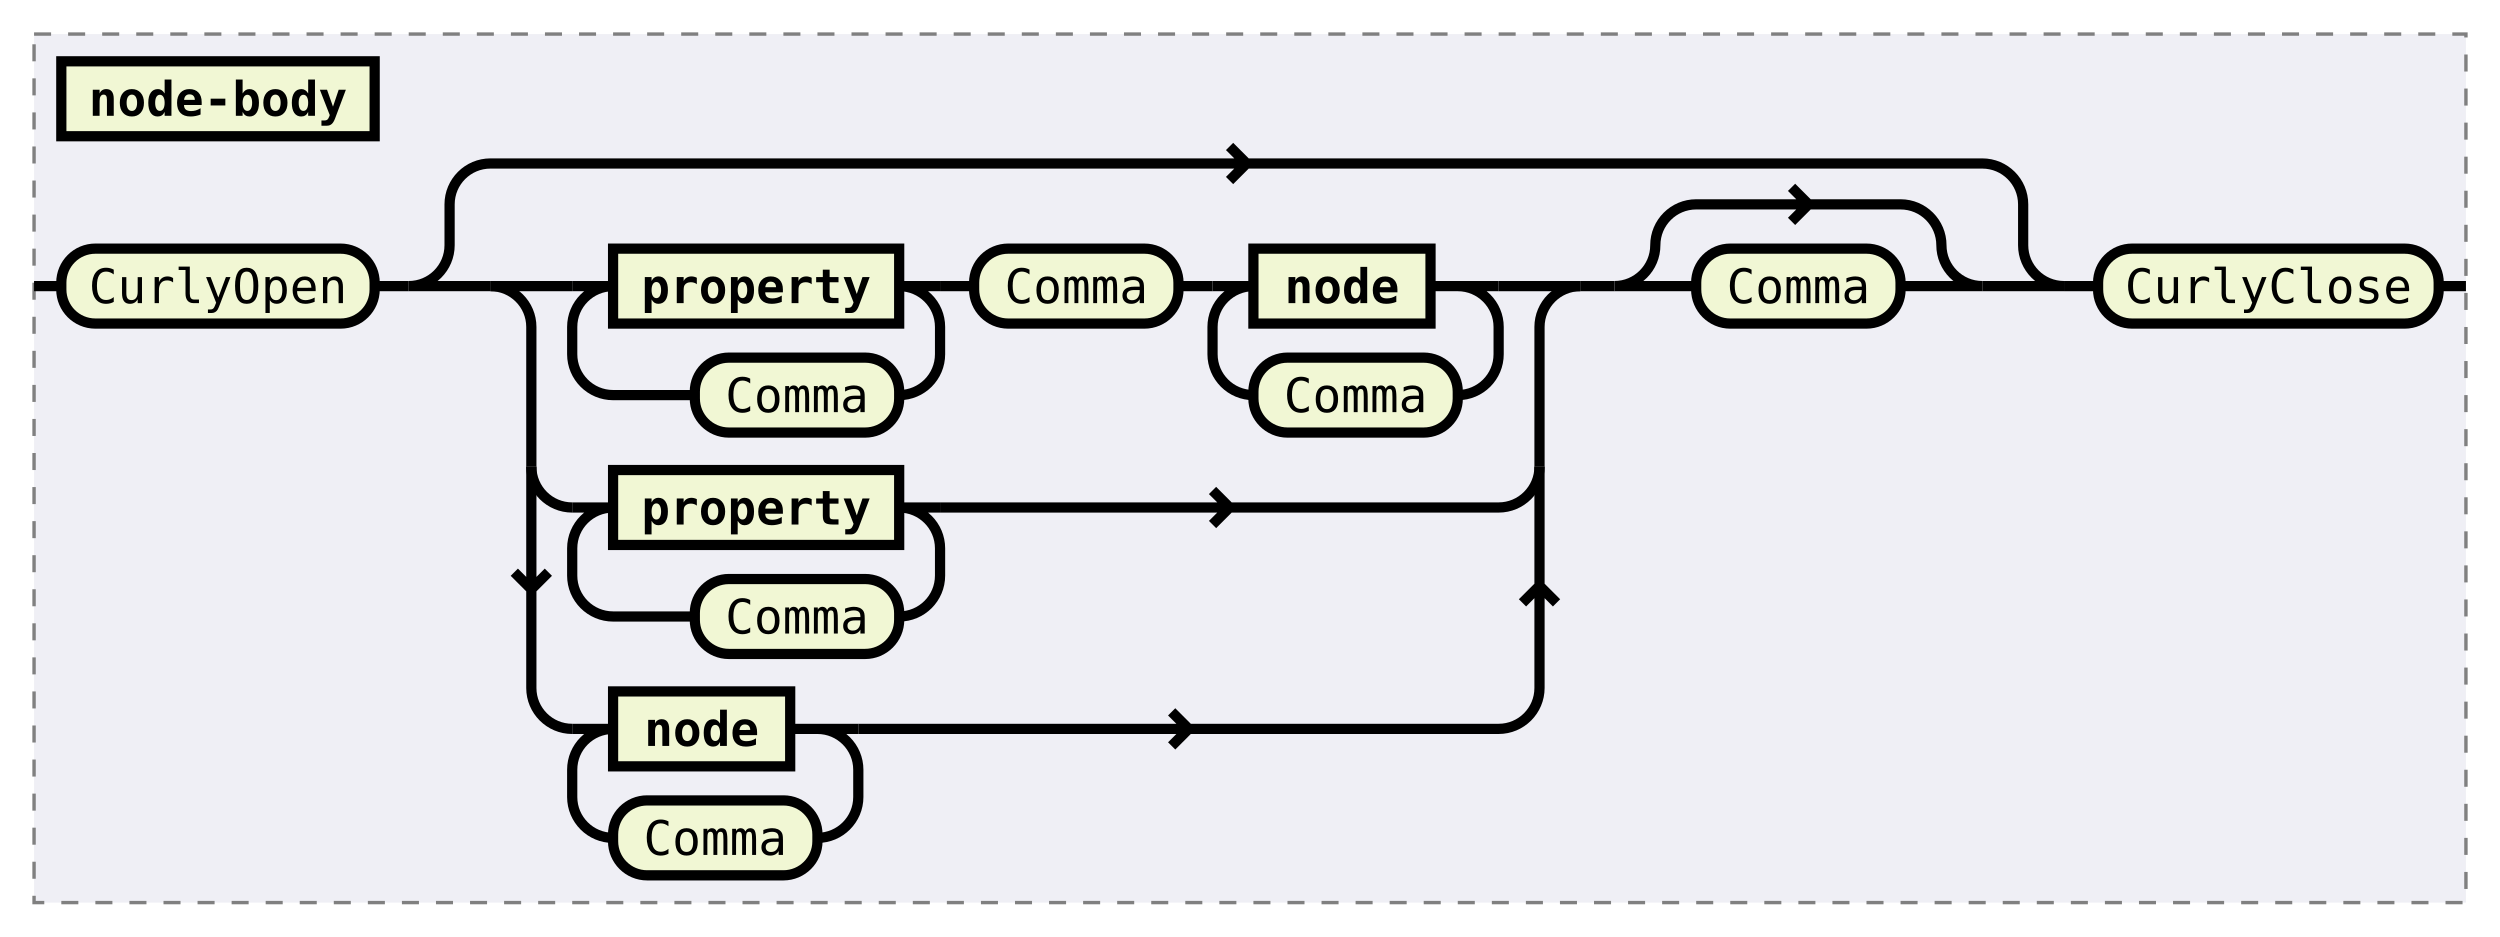
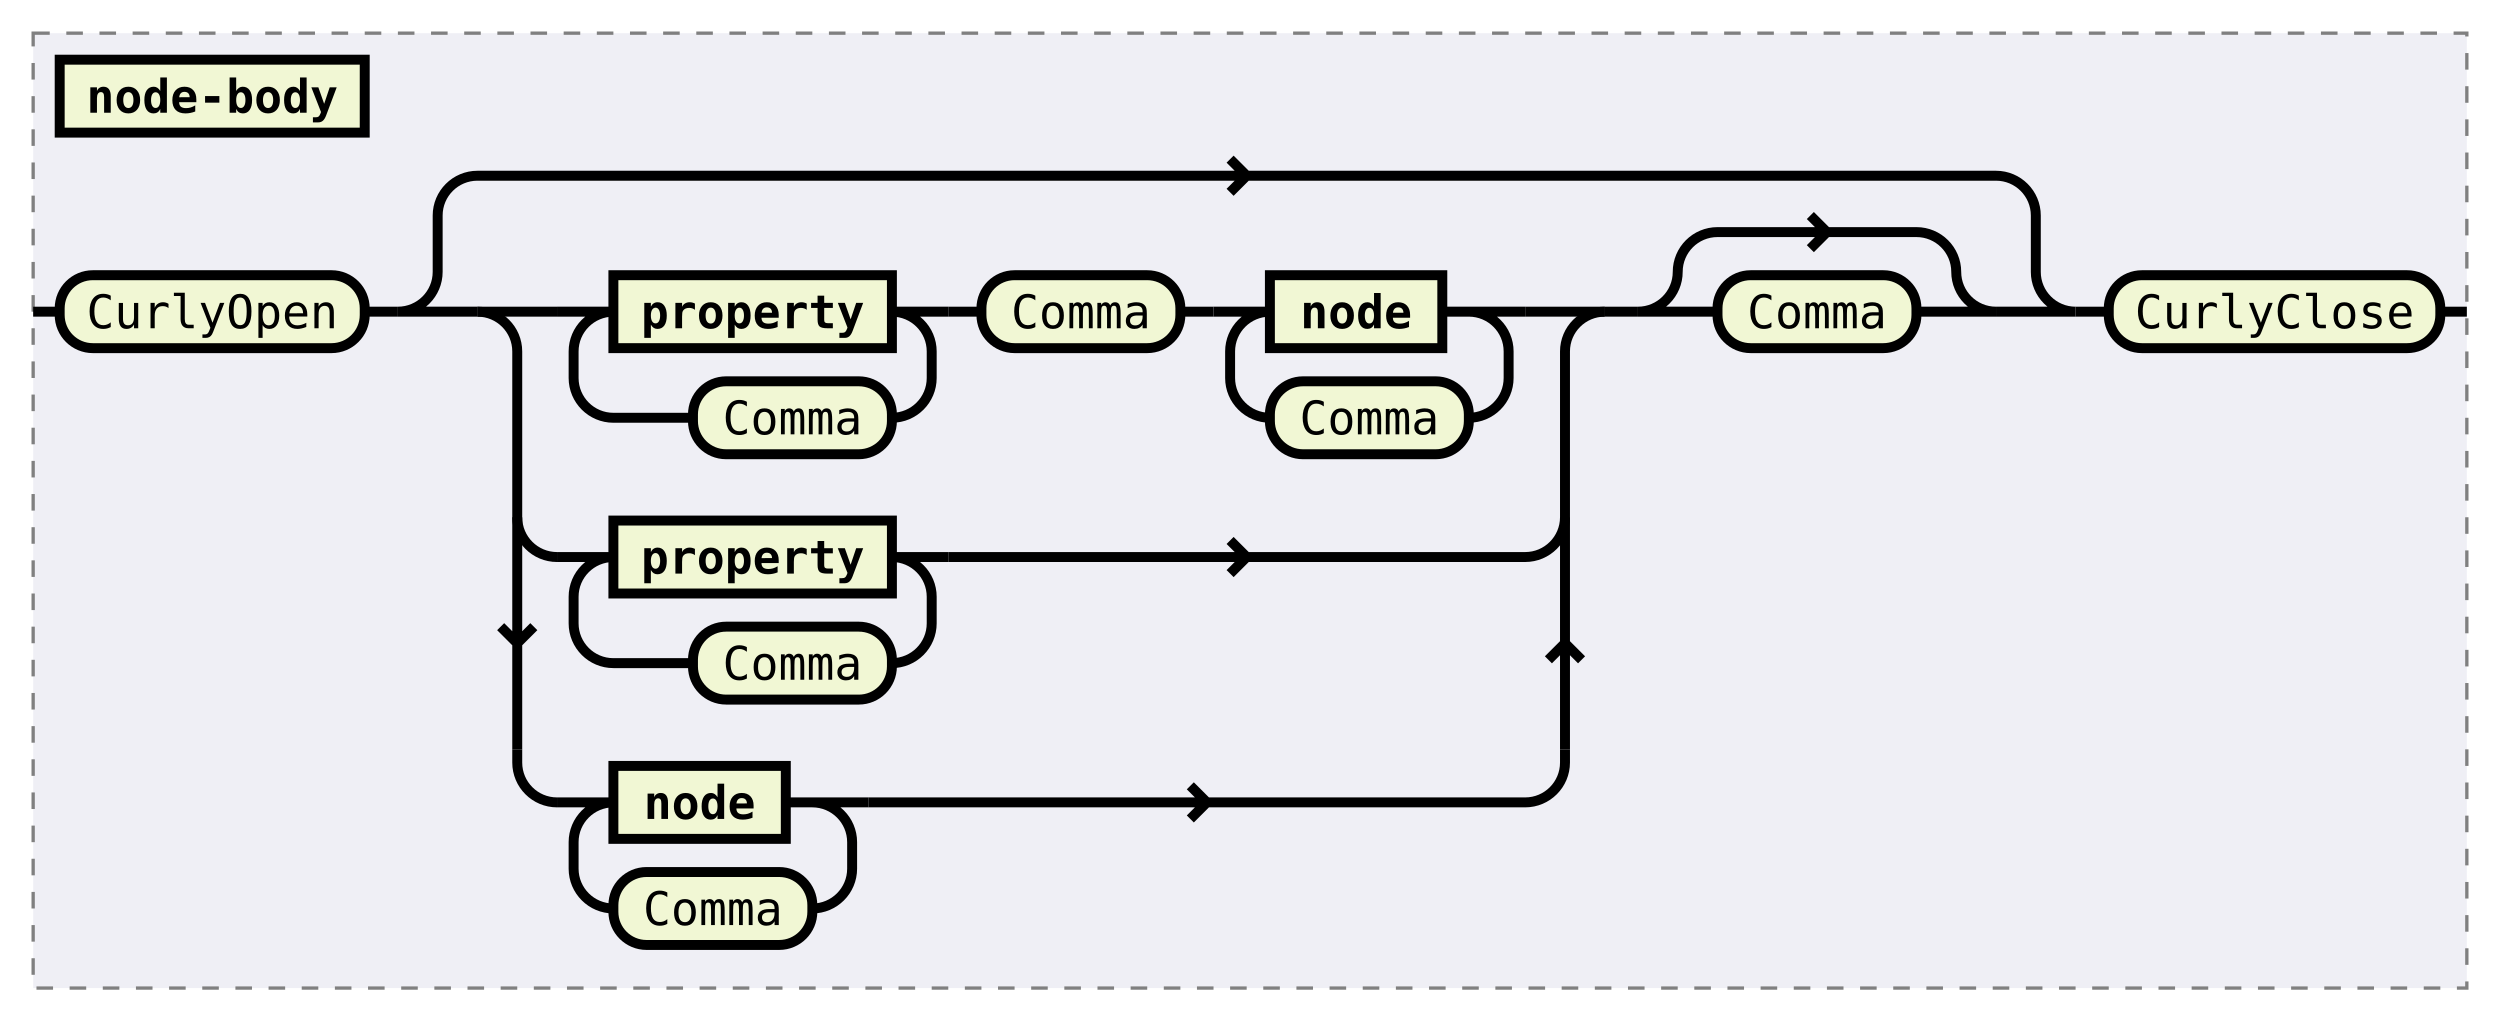
- <svg xmlns="http://www.w3.org/2000/svg" class="railroad" viewBox="0 0 734 275">
+ <svg xmlns="http://www.w3.org/2000/svg" class="railroad" viewBox="0 0 754 308">
  <style type="text/css">
svg.railroad {
background-color: hsl(30, 20%, 95%);
background-size: 15px 15px;
background-image: linear-gradient(to right, rgba(30, 30, 30, .05) 1px, transparent 1px),
		  linear-gradient(to bottom, rgba(30, 30, 30, .05) 1px, transparent 1px);
}

svg.railroad rect.railroad_canvas {
stroke-width: 0px;
fill: none;
}

svg.railroad path {
stroke-width: 3px;
stroke: black;
fill: none;
}

svg.railroad .debug {
stroke-width: 1px;
stroke: red;
}

svg.railroad text {
font: 14px monospace;
text-anchor: middle;
}

svg.railroad .nonterminal text {
font-weight: bold;
}

svg.railroad text.comment {
font: italic 12px monospace;
}

svg.railroad rect {
stroke-width: 3px;
stroke: black;
fill:hsl(-290, 70%, 90%);
}

svg.railroad g.labeledbox &gt; rect {
stroke-width: 1px;
stroke: grey;
stroke-dasharray: 5px;
- fill:rgba(90, 90, 150, .1);
+ fill: rgb(90, 90, 150);
+ fill-opacity: .1;
}
</style>
  <rect width="100%" height="100%" class="railroad_canvas" />
  <g class="sequence">
    <g class="verticalgrid">
      <g class="labeledbox">
-         <rect x="10" y="10" height="255" width="714" />
-         <path d=" M 10 84 h 8 m 698 0 h 8" />
+         <rect x="10" y="10" height="288" width="734" />
+         <path d=" M 10 94 h 8 m 718 0 h 8" />
        <g class="nonterminal">
          <rect x="18" y="18" height="22" width="92" />
          <text x="64" y="34">
node-body</text>
        </g>
        <g class="sequence">
          <g class="sequence">
            <g class="terminal">
-               <rect x="18" y="73" height="22" width="92" rx="10" ry="10" />
-               <text x="64" y="89">
+               <rect x="18" y="83" height="22" width="92" rx="10" ry="10" />
+               <text x="64" y="99">
CurlyOpen</text>
            </g>
            <g class="optional">
-               <path d=" M 120 84 h 24 m -24 0 a 12 12 0 0 0 12 -12 v -12 a 12 12 0 0 1 12 -12 h 438 m -216 0 l -5 -5 m 0 10 l 5 -5 m 216 0 a 12 12 0 0 1 12 12 v 12 a 12 12 0 0 0 12 12 h -24" />
+               <path d=" M 120 94 h 24 m -24 0 a 12 12 0 0 0 12 -12 v -17 a 12 12 0 0 1 12 -12 h 458 m -226 0 l -5 -5 m 0 10 l 5 -5 m 226 0 a 12 12 0 0 1 12 12 v 17 a 12 12 0 0 0 12 12 h -24" />
              <g class="sequence">
                <g class="choice">
-                   <path d=" M 144 84 h 24 m 272 0 h 24" />
+                   <path d=" M 144 94 h 24 m 292 0 h 24" />
                  <g class="sequence">
                    <g class="sequence">
                      <g class="repeat">
-                         <path d=" M 168 84 h 12 m 84 0 h 12 m -12 0 a 12 12 0 0 1 12 12 v 8 a 12 12 0 0 1 -12 12 m -60 0 h -24 a 12 12 0 0 1 -12 -12 v -8 a 12 12 0 0 1 12 -12" />
+                         <path d=" M 168 94 h 5 h 12 m 84 0 h 12 h 5 m -17 0 a 12 12 0 0 1 12 12 v 8 a 12 12 0 0 1 -12 12 m -60 0 h -24 a 12 12 0 0 1 -12 -12 v -8 a 12 12 0 0 1 12 -12" />
                        <g class="terminal">
-                           <rect x="204" y="105" height="22" width="60" rx="10" ry="10" />
-                           <text x="234" y="121">
+                           <rect x="209" y="115" height="22" width="60" rx="10" ry="10" />
+                           <text x="239" y="131">
Comma</text>
                        </g>
                        <g class="nonterminal">
-                           <rect x="180" y="73" height="22" width="84" />
-                           <text x="222" y="89">
+                           <rect x="185" y="83" height="22" width="84" />
+                           <text x="227" y="99">
property</text>
                        </g>
                      </g>
                      <g class="terminal">
-                         <rect x="286" y="73" height="22" width="60" rx="10" ry="10" />
-                         <text x="316" y="89">
+                         <rect x="296" y="83" height="22" width="60" rx="10" ry="10" />
+                         <text x="326" y="99">
Comma</text>
                      </g>
-                       <path d=" M 276 84 h 10" />
+                       <path d=" M 286 94 h 10" />
                    </g>
                    <g class="repeat">
-                       <path d=" M 356 84 h 12 m 52 0 h 20 m -12 0 a 12 12 0 0 1 12 12 v 8 a 12 12 0 0 1 -12 12 m -60 0 h 0 a 12 12 0 0 1 -12 -12 v -8 a 12 12 0 0 1 12 -12" />
+                       <path d=" M 366 94 h 5 h 12 m 52 0 h 20 h 5 m -17 0 a 12 12 0 0 1 12 12 v 8 a 12 12 0 0 1 -12 12 m -60 0 h 0 a 12 12 0 0 1 -12 -12 v -8 a 12 12 0 0 1 12 -12" />
                      <g class="terminal">
-                         <rect x="368" y="105" height="22" width="60" rx="10" ry="10" />
-                         <text x="398" y="121">
+                         <rect x="383" y="115" height="22" width="60" rx="10" ry="10" />
+                         <text x="413" y="131">
Comma</text>
                      </g>
                      <g class="nonterminal">
-                         <rect x="368" y="73" height="22" width="52" />
-                         <text x="394" y="89">
+                         <rect x="383" y="83" height="22" width="52" />
+                         <text x="409" y="99">
node</text>
                      </g>
                    </g>
-                     <path d=" M 346 84 h 10" />
+                     <path d=" M 356 94 h 10" />
                  </g>
-                   <path d=" M 144 84 a 12 12 0 0 1 12 12 v 41 m 296 0 v -41 a 12 12 0 0 1 12 -12" />
-                   <path d=" M 156 137 v 65 m 0 -29 l -5 -5 m 10 0 l -5 5 m 0 29 m 296 0 v -65 m 0 35 l -5 5 m 10 0 l -5 -5 m 0 -35" />
-                   <path d=" M 156 137 v 0 a 12 12 0 0 0 12 12 m 108 0 h 164 m -79 0 l -5 -5 m 0 10 l 5 -5 m 79 0 a 12 12 0 0 0 12 -12 v 0" />
+                   <path d=" M 144 94 a 12 12 0 0 1 12 12 v 46 m 316 0 v -46 a 12 12 0 0 1 12 -12" />
+                   <path d=" M 156 156 v 70 m 0 -32 l -5 -5 m 10 0 l -5 5 m 0 32 m 316 0 v -70 m 0 38 l -5 5 m 10 0 l -5 -5 m 0 -38" />
+                   <path d=" M 156 152 v 4 a 12 12 0 0 0 12 12 m 118 0 h 174 m -84 0 l -5 -5 m 0 10 l 5 -5 m 84 0 a 12 12 0 0 0 12 -12 v -4" />
                  <g class="repeat">
-                     <path d=" M 168 149 h 12 m 84 0 h 12 m -12 0 a 12 12 0 0 1 12 12 v 8 a 12 12 0 0 1 -12 12 m -60 0 h -24 a 12 12 0 0 1 -12 -12 v -8 a 12 12 0 0 1 12 -12" />
+                     <path d=" M 168 168 h 5 h 12 m 84 0 h 12 h 5 m -17 0 a 12 12 0 0 1 12 12 v 8 a 12 12 0 0 1 -12 12 m -60 0 h -24 a 12 12 0 0 1 -12 -12 v -8 a 12 12 0 0 1 12 -12" />
                    <g class="terminal">
-                       <rect x="204" y="170" height="22" width="60" rx="10" ry="10" />
-                       <text x="234" y="186">
+                       <rect x="209" y="189" height="22" width="60" rx="10" ry="10" />
+                       <text x="239" y="205">
Comma</text>
                    </g>
                    <g class="nonterminal">
-                       <rect x="180" y="138" height="22" width="84" />
-                       <text x="222" y="154">
+                       <rect x="185" y="157" height="22" width="84" />
+                       <text x="227" y="173">
property</text>
                    </g>
                  </g>
-                   <path d=" M 156 202 v 0 a 12 12 0 0 0 12 12 m 84 0 h 188 m -91 0 l -5 -5 m 0 10 l 5 -5 m 91 0 a 12 12 0 0 0 12 -12 v 0" />
+                   <path d=" M 156 226 v 4 a 12 12 0 0 0 12 12 m 94 0 h 198 m -96 0 l -5 -5 m 0 10 l 5 -5 m 96 0 a 12 12 0 0 0 12 -12 v -4" />
                  <g class="repeat">
-                     <path d=" M 168 214 h 12 m 52 0 h 20 m -12 0 a 12 12 0 0 1 12 12 v 8 a 12 12 0 0 1 -12 12 m -60 0 h 0 a 12 12 0 0 1 -12 -12 v -8 a 12 12 0 0 1 12 -12" />
+                     <path d=" M 168 242 h 5 h 12 m 52 0 h 20 h 5 m -17 0 a 12 12 0 0 1 12 12 v 8 a 12 12 0 0 1 -12 12 m -60 0 h 0 a 12 12 0 0 1 -12 -12 v -8 a 12 12 0 0 1 12 -12" />
                    <g class="terminal">
-                       <rect x="180" y="235" height="22" width="60" rx="10" ry="10" />
-                       <text x="210" y="251">
+                       <rect x="185" y="263" height="22" width="60" rx="10" ry="10" />
+                       <text x="215" y="279">
Comma</text>
                    </g>
                    <g class="nonterminal">
-                       <rect x="180" y="203" height="22" width="52" />
-                       <text x="206" y="219">
+                       <rect x="185" y="231" height="22" width="52" />
+                       <text x="211" y="247">
node</text>
                    </g>
                  </g>
                </g>
                <g class="optional">
-                   <path d=" M 474 84 h 24 m -24 0 a 12 12 0 0 0 12 -12 v 0 a 12 12 0 0 1 12 -12 h 60 m -27 0 l -5 -5 m 0 10 l 5 -5 m 27 0 a 12 12 0 0 1 12 12 v 0 a 12 12 0 0 0 12 12 h -24" />
+                   <path d=" M 494 94 h 24 m -24 0 a 12 12 0 0 0 12 -12 v 0 a 12 12 0 0 1 12 -12 h 60 m -27 0 l -5 -5 m 0 10 l 5 -5 m 27 0 a 12 12 0 0 1 12 12 v 0 a 12 12 0 0 0 12 12 h -24" />
                  <g class="terminal">
-                     <rect x="498" y="73" height="22" width="60" rx="10" ry="10" />
-                     <text x="528" y="89">
+                     <rect x="518" y="83" height="22" width="60" rx="10" ry="10" />
+                     <text x="548" y="99">
Comma</text>
                  </g>
                </g>
-                 <path d=" M 464 84 h 10" />
+                 <path d=" M 484 94 h 10" />
              </g>
            </g>
-             <path d=" M 110 84 h 10" />
+             <path d=" M 110 94 h 10" />
          </g>
          <g class="terminal">
-             <rect x="616" y="73" height="22" width="100" rx="10" ry="10" />
-             <text x="666" y="89">
+             <rect x="636" y="83" height="22" width="100" rx="10" ry="10" />
+             <text x="686" y="99">
CurlyClose</text>
          </g>
-           <path d=" M 606 84 h 10" />
+           <path d=" M 626 94 h 10" />
        </g>
      </g>
    </g>
  </g>
</svg>
